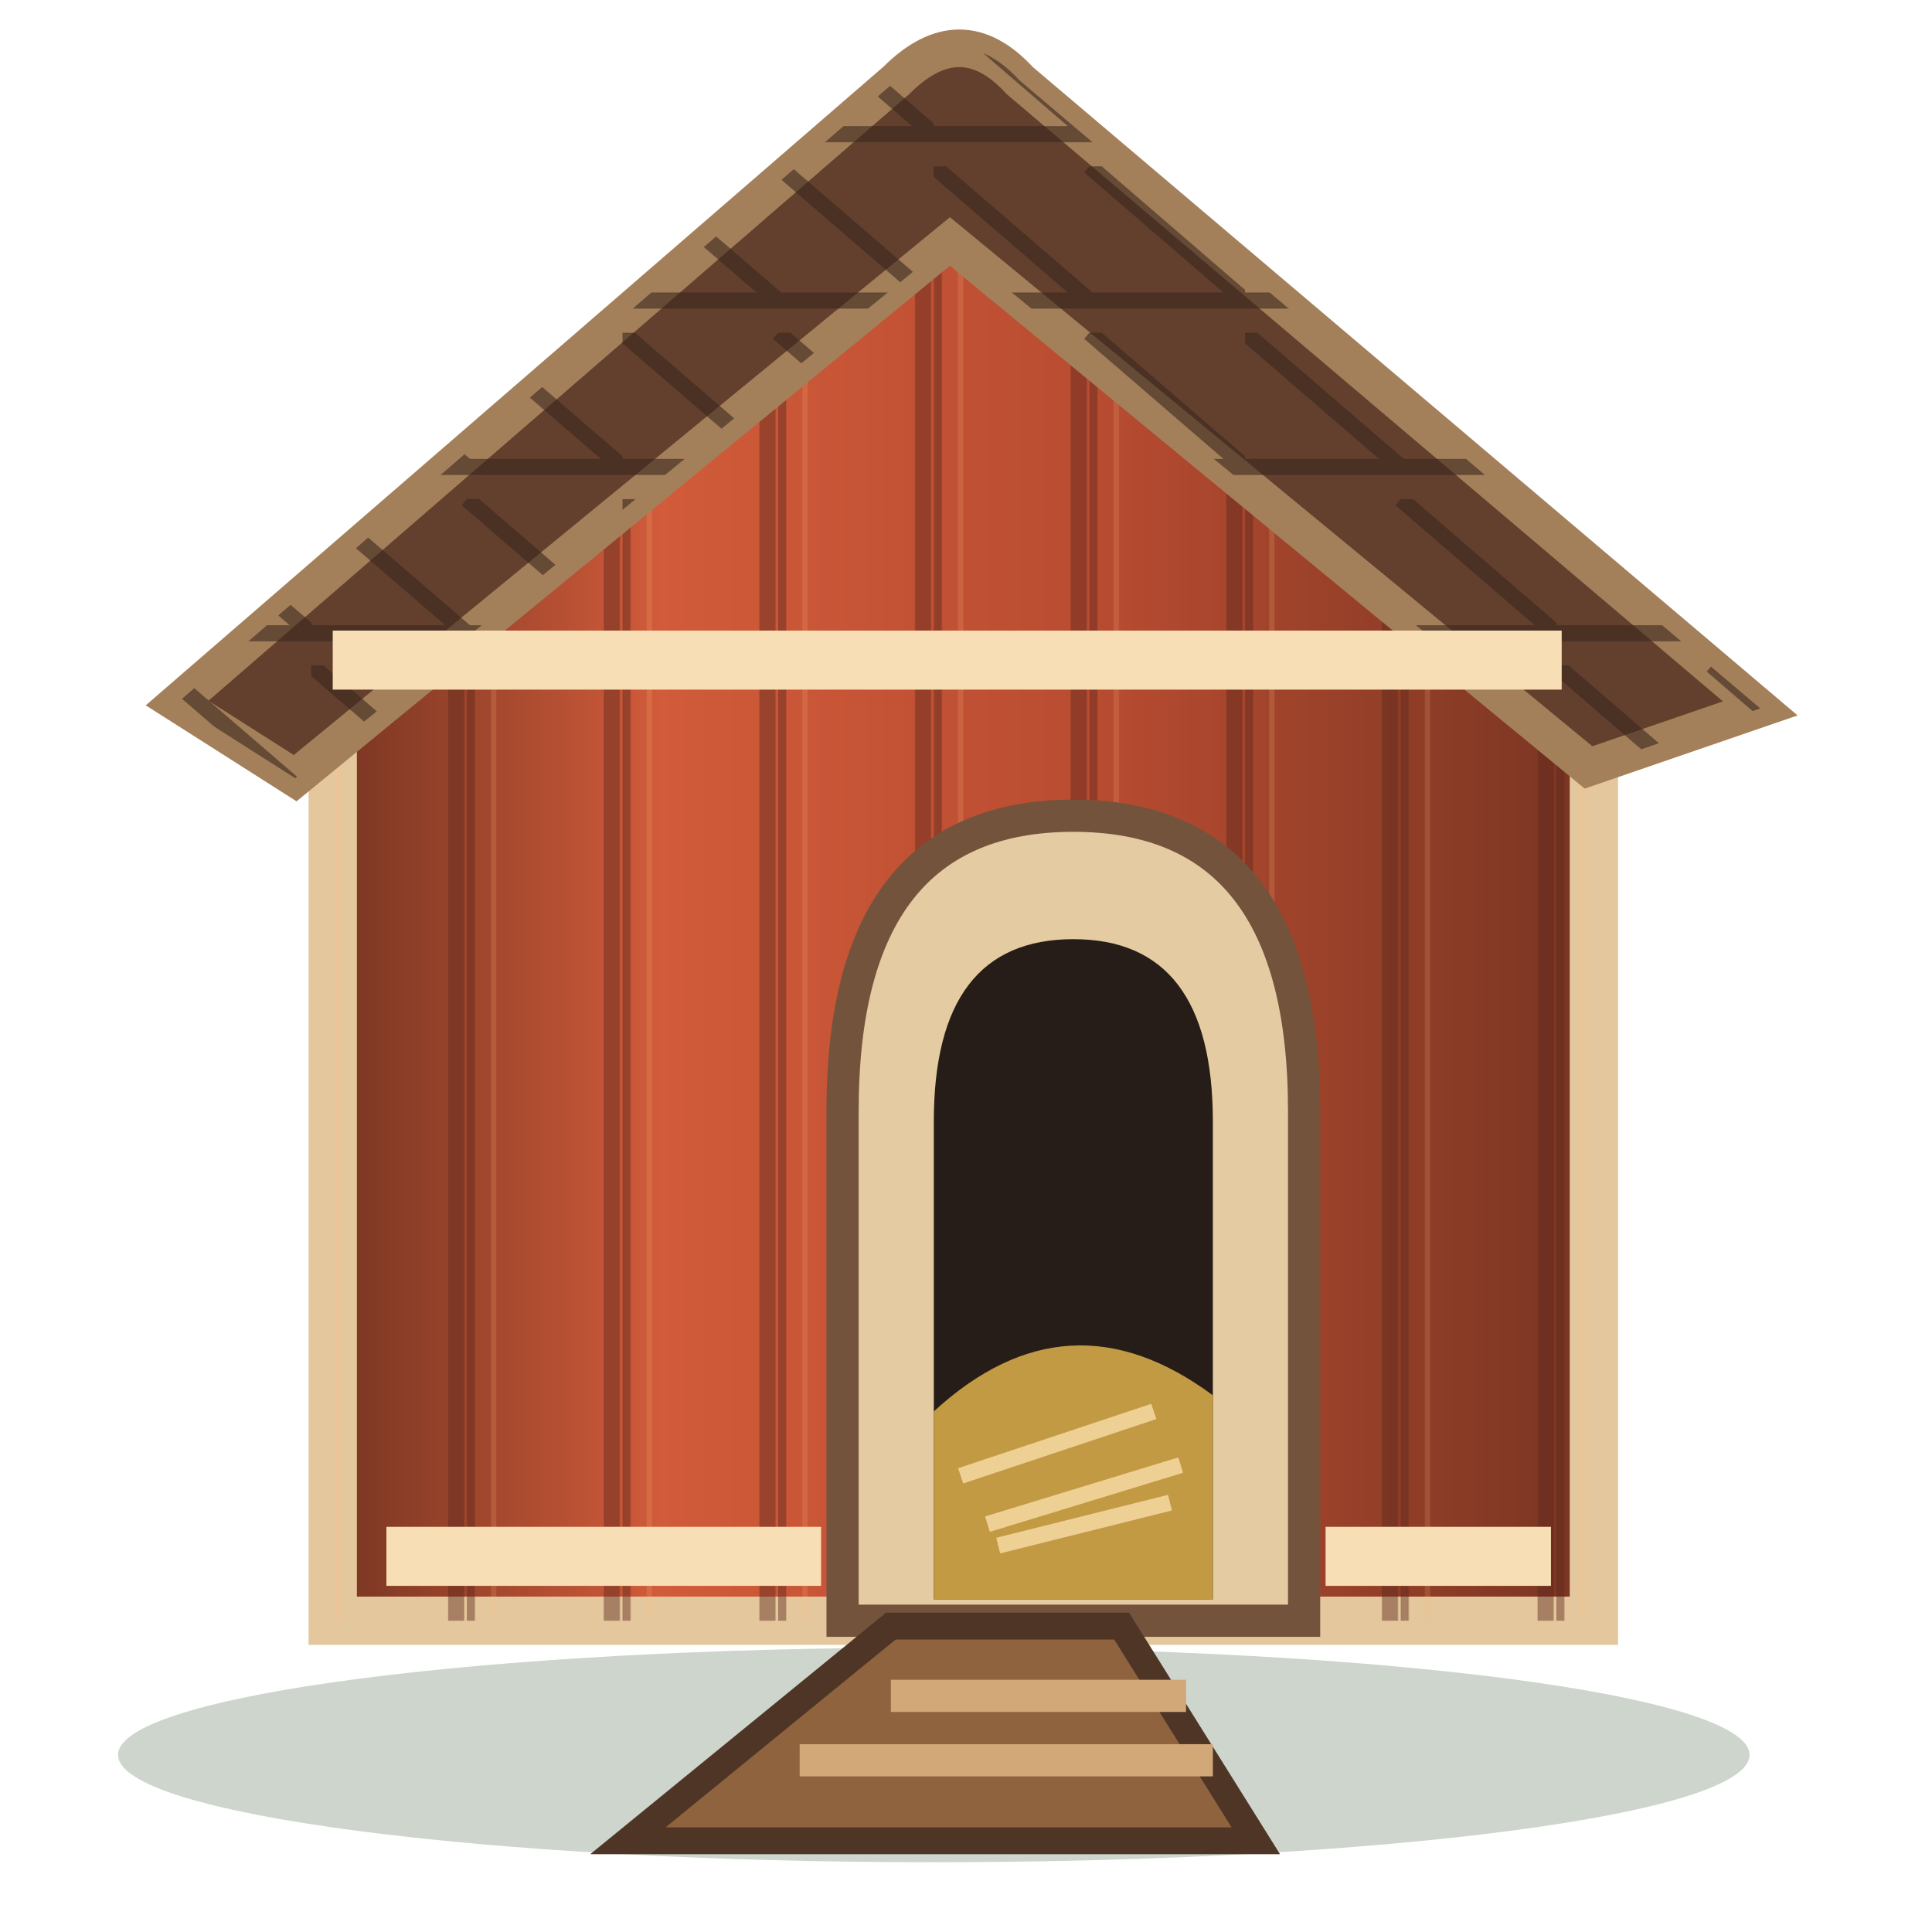
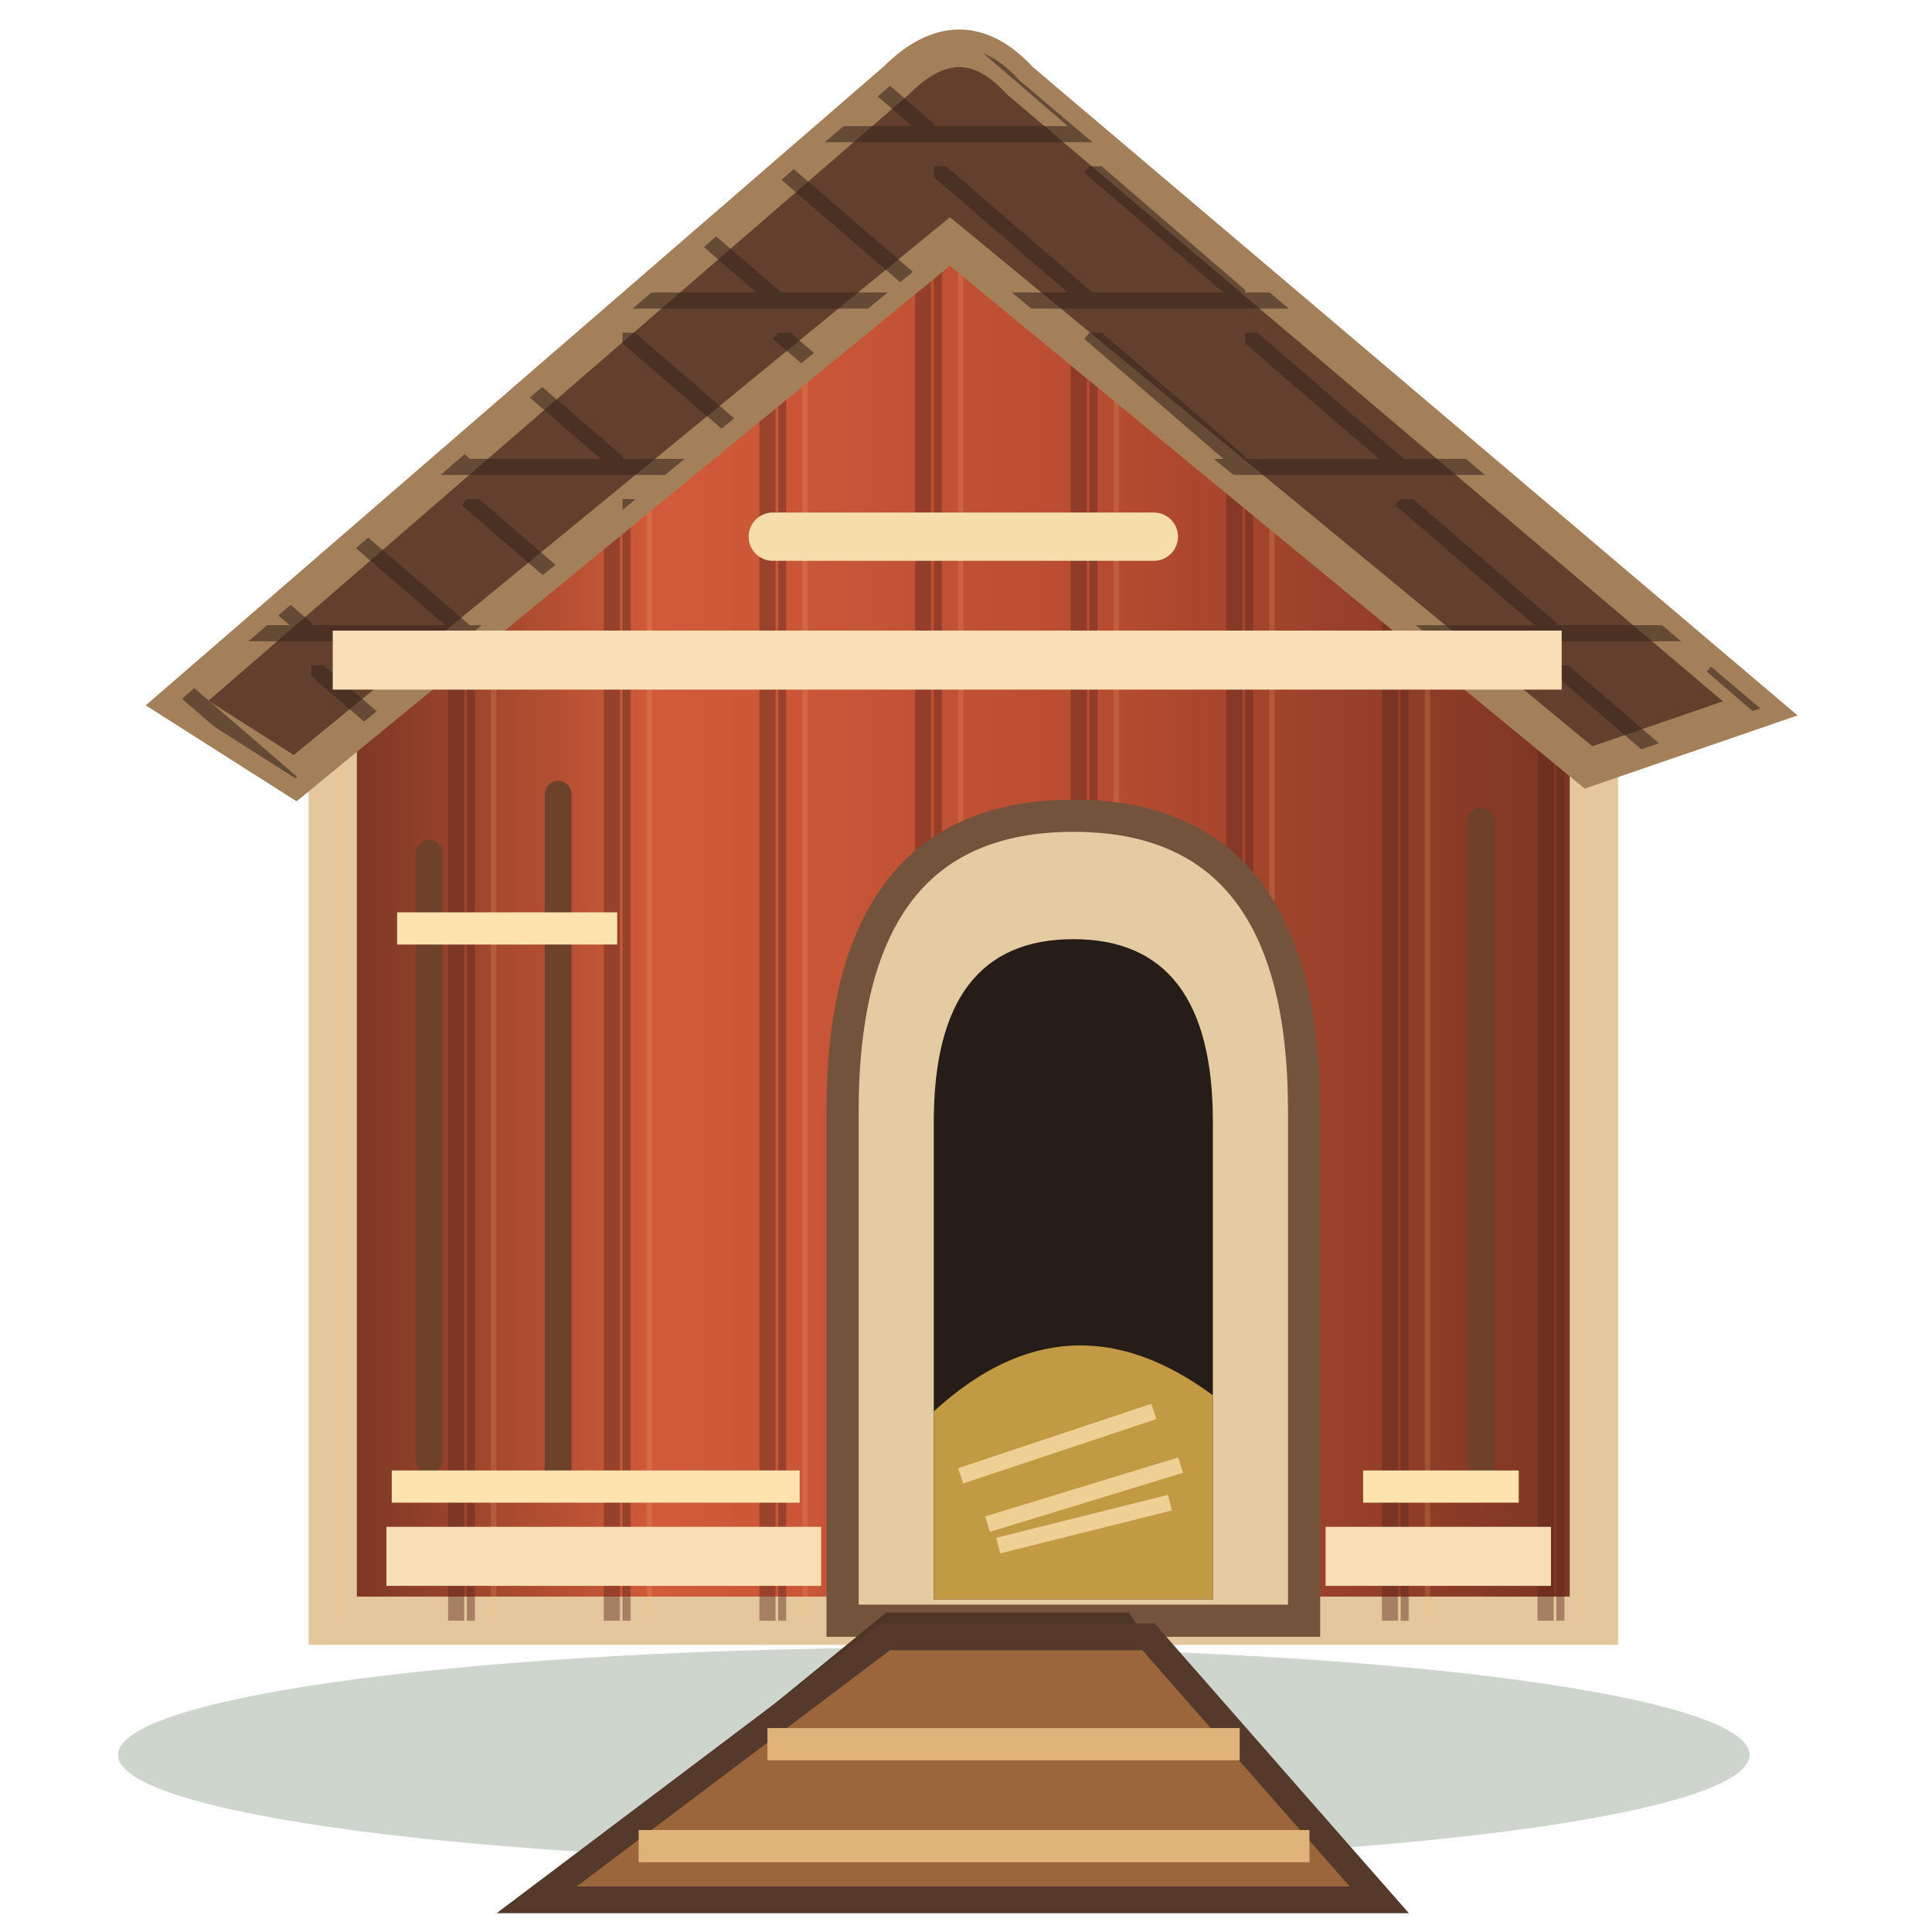
<svg xmlns="http://www.w3.org/2000/svg" viewBox="0 0 360 360">
  <defs>
    <linearGradient id="wall">
      <stop stop-color="#773522" />
      <stop offset=".26" stop-color="#d15b3a" />
      <stop offset=".6" stop-color="#b94c31" />
      <stop offset="1" stop-color="#783522" />
    </linearGradient>
    <pattern id="plank" width="29" height="100" patternUnits="userSpaceOnUse">
      <path d="M0 0V100M27 0V100" stroke="#5d271d" stroke-width="3" opacity=".45" />
      <path d="M5 0V100" stroke="#ffbc7e" opacity=".17" />
    </pattern>
    <pattern id="shingles" width="58" height="31" patternUnits="userSpaceOnUse">
      <path d="M0 25h58M0 0l29 25M29 0l29 25" stroke="#3a271e" stroke-width="3" fill="none" opacity=".6" />
    </pattern>
  </defs>
  <ellipse cx="174" cy="327" rx="152" ry="20" fill="#254520" opacity=".23" />
  <path d="M62 112L174 30l123 82v190H62Z" fill="url(#wall)" stroke="#e4c79c" stroke-width="9" />
  <path d="M62 112L174 30l123 82v190H62Z" fill="url(#plank)" />
  <path d="M33 131L167 15q12-12 23 0L328 132l-32 11L177 45 55 145Z" fill="#62402d" stroke="#a4805a" stroke-width="7" />
  <path d="M33 131L167 15q12-12 23 0L328 132l-32 11L177 45 55 145Z" fill="url(#shingles)" />
  <path d="M157 302v-95q0-55 43-55t43 55v95Z" fill="#e5cba1" stroke="#74533d" stroke-width="6" />
  <path d="M174 298v-89q0-34 26-34t26 34v89Z" fill="#271d18" />
  <path d="M174 263q25-23 52-3v38h-52Z" fill="#c29a43" />
  <g stroke="#efd094" stroke-width="3">
    <path d="M179 275l36-12m-31 21 36-11m-34 15 32-8" />
  </g>
  <path d="M72 290h81m94 0h42M62 123h229" stroke="#f7deb4" stroke-width="11" />
  <path d="M166 303l-49 40h117l-25-40Z" fill="#8e633e" stroke="#4e3525" stroke-width="5" />
  <path d="M166 316h55m-72 12h77" stroke="#d2a879" stroke-width="6" />
+   <g stroke="#6e412b" stroke-width="5" stroke-linecap="round">
+     <path d="M80 159v113M104 148v128M276 153v124" />
+   </g>
+   <g fill="none" stroke="#ffe3ae" stroke-width="6">
+     <path d="M73 277H149M254 277H283M74 173H115" />
+   </g>
+   <g stroke="#55392a" stroke-width="5" fill="#9b663c">
+     <path d="M165 305l-65 49h157l-43-49Z" />
+   </g>
+   <g stroke="#dfb37a" stroke-width="6">
+     <path d="M143 325h88M119 344h125" />
+   </g>
+   <path d="M144 100h71" stroke="#f5ddac" stroke-width="9" stroke-linecap="round" />
</svg>
